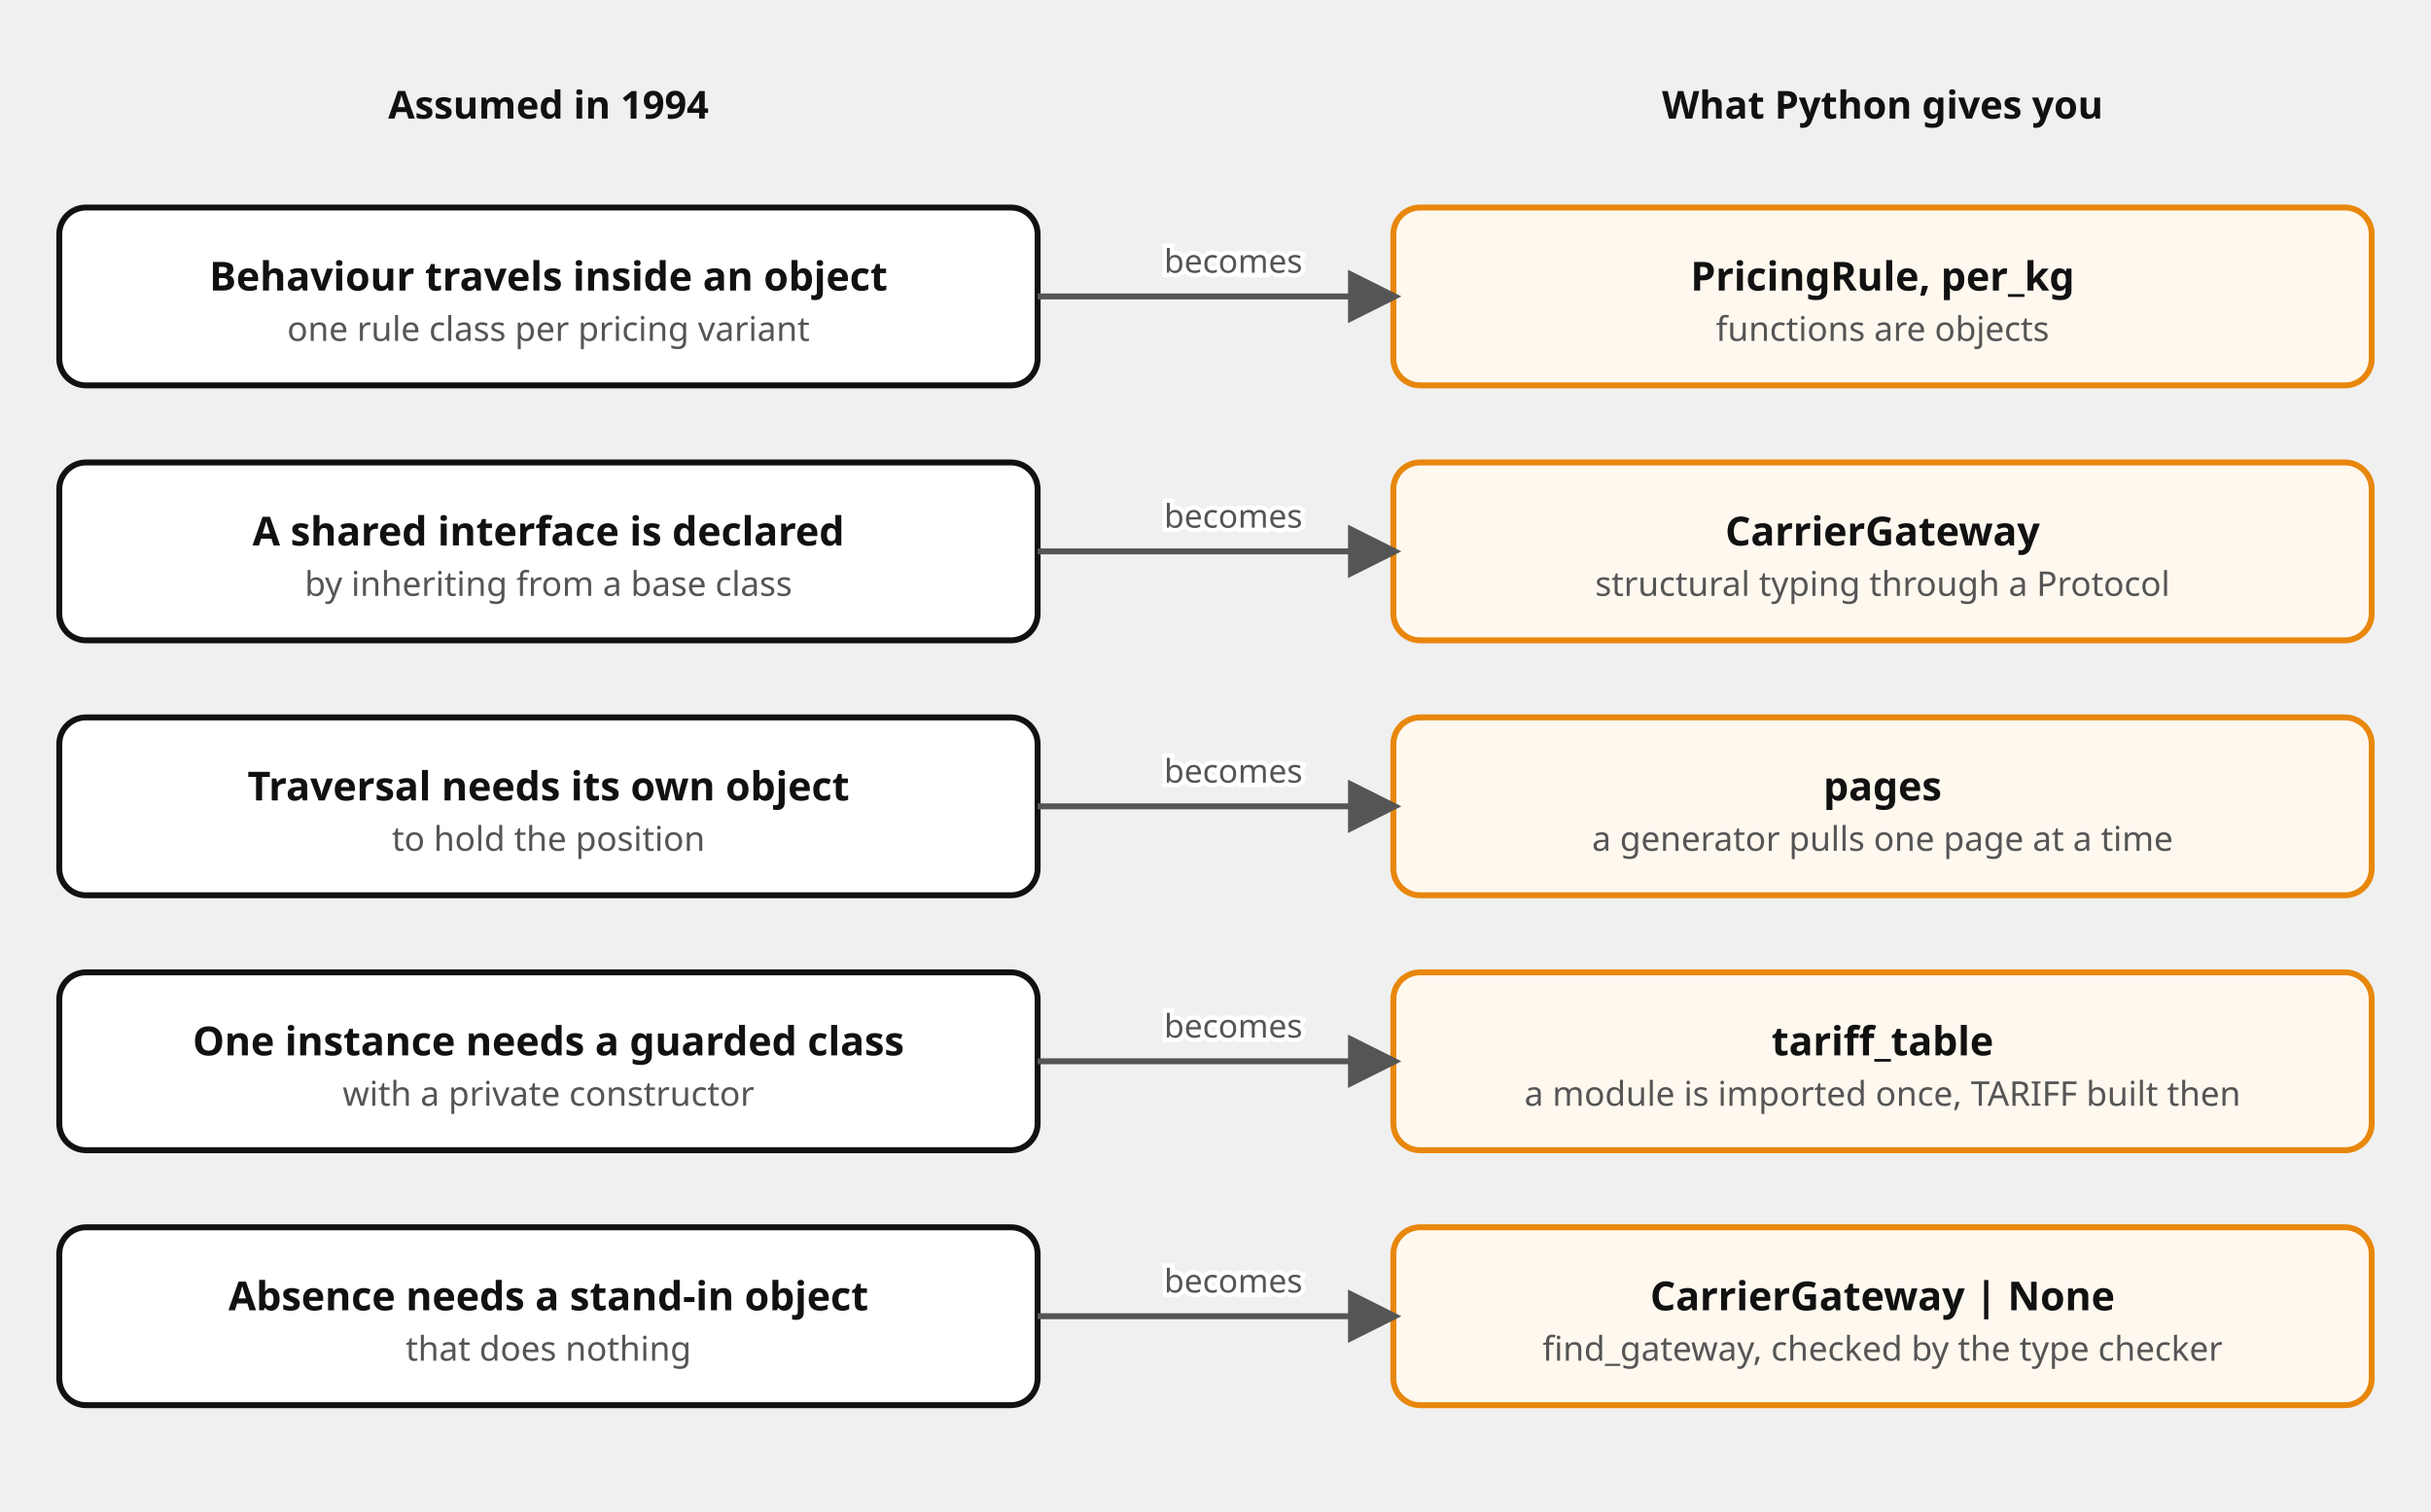
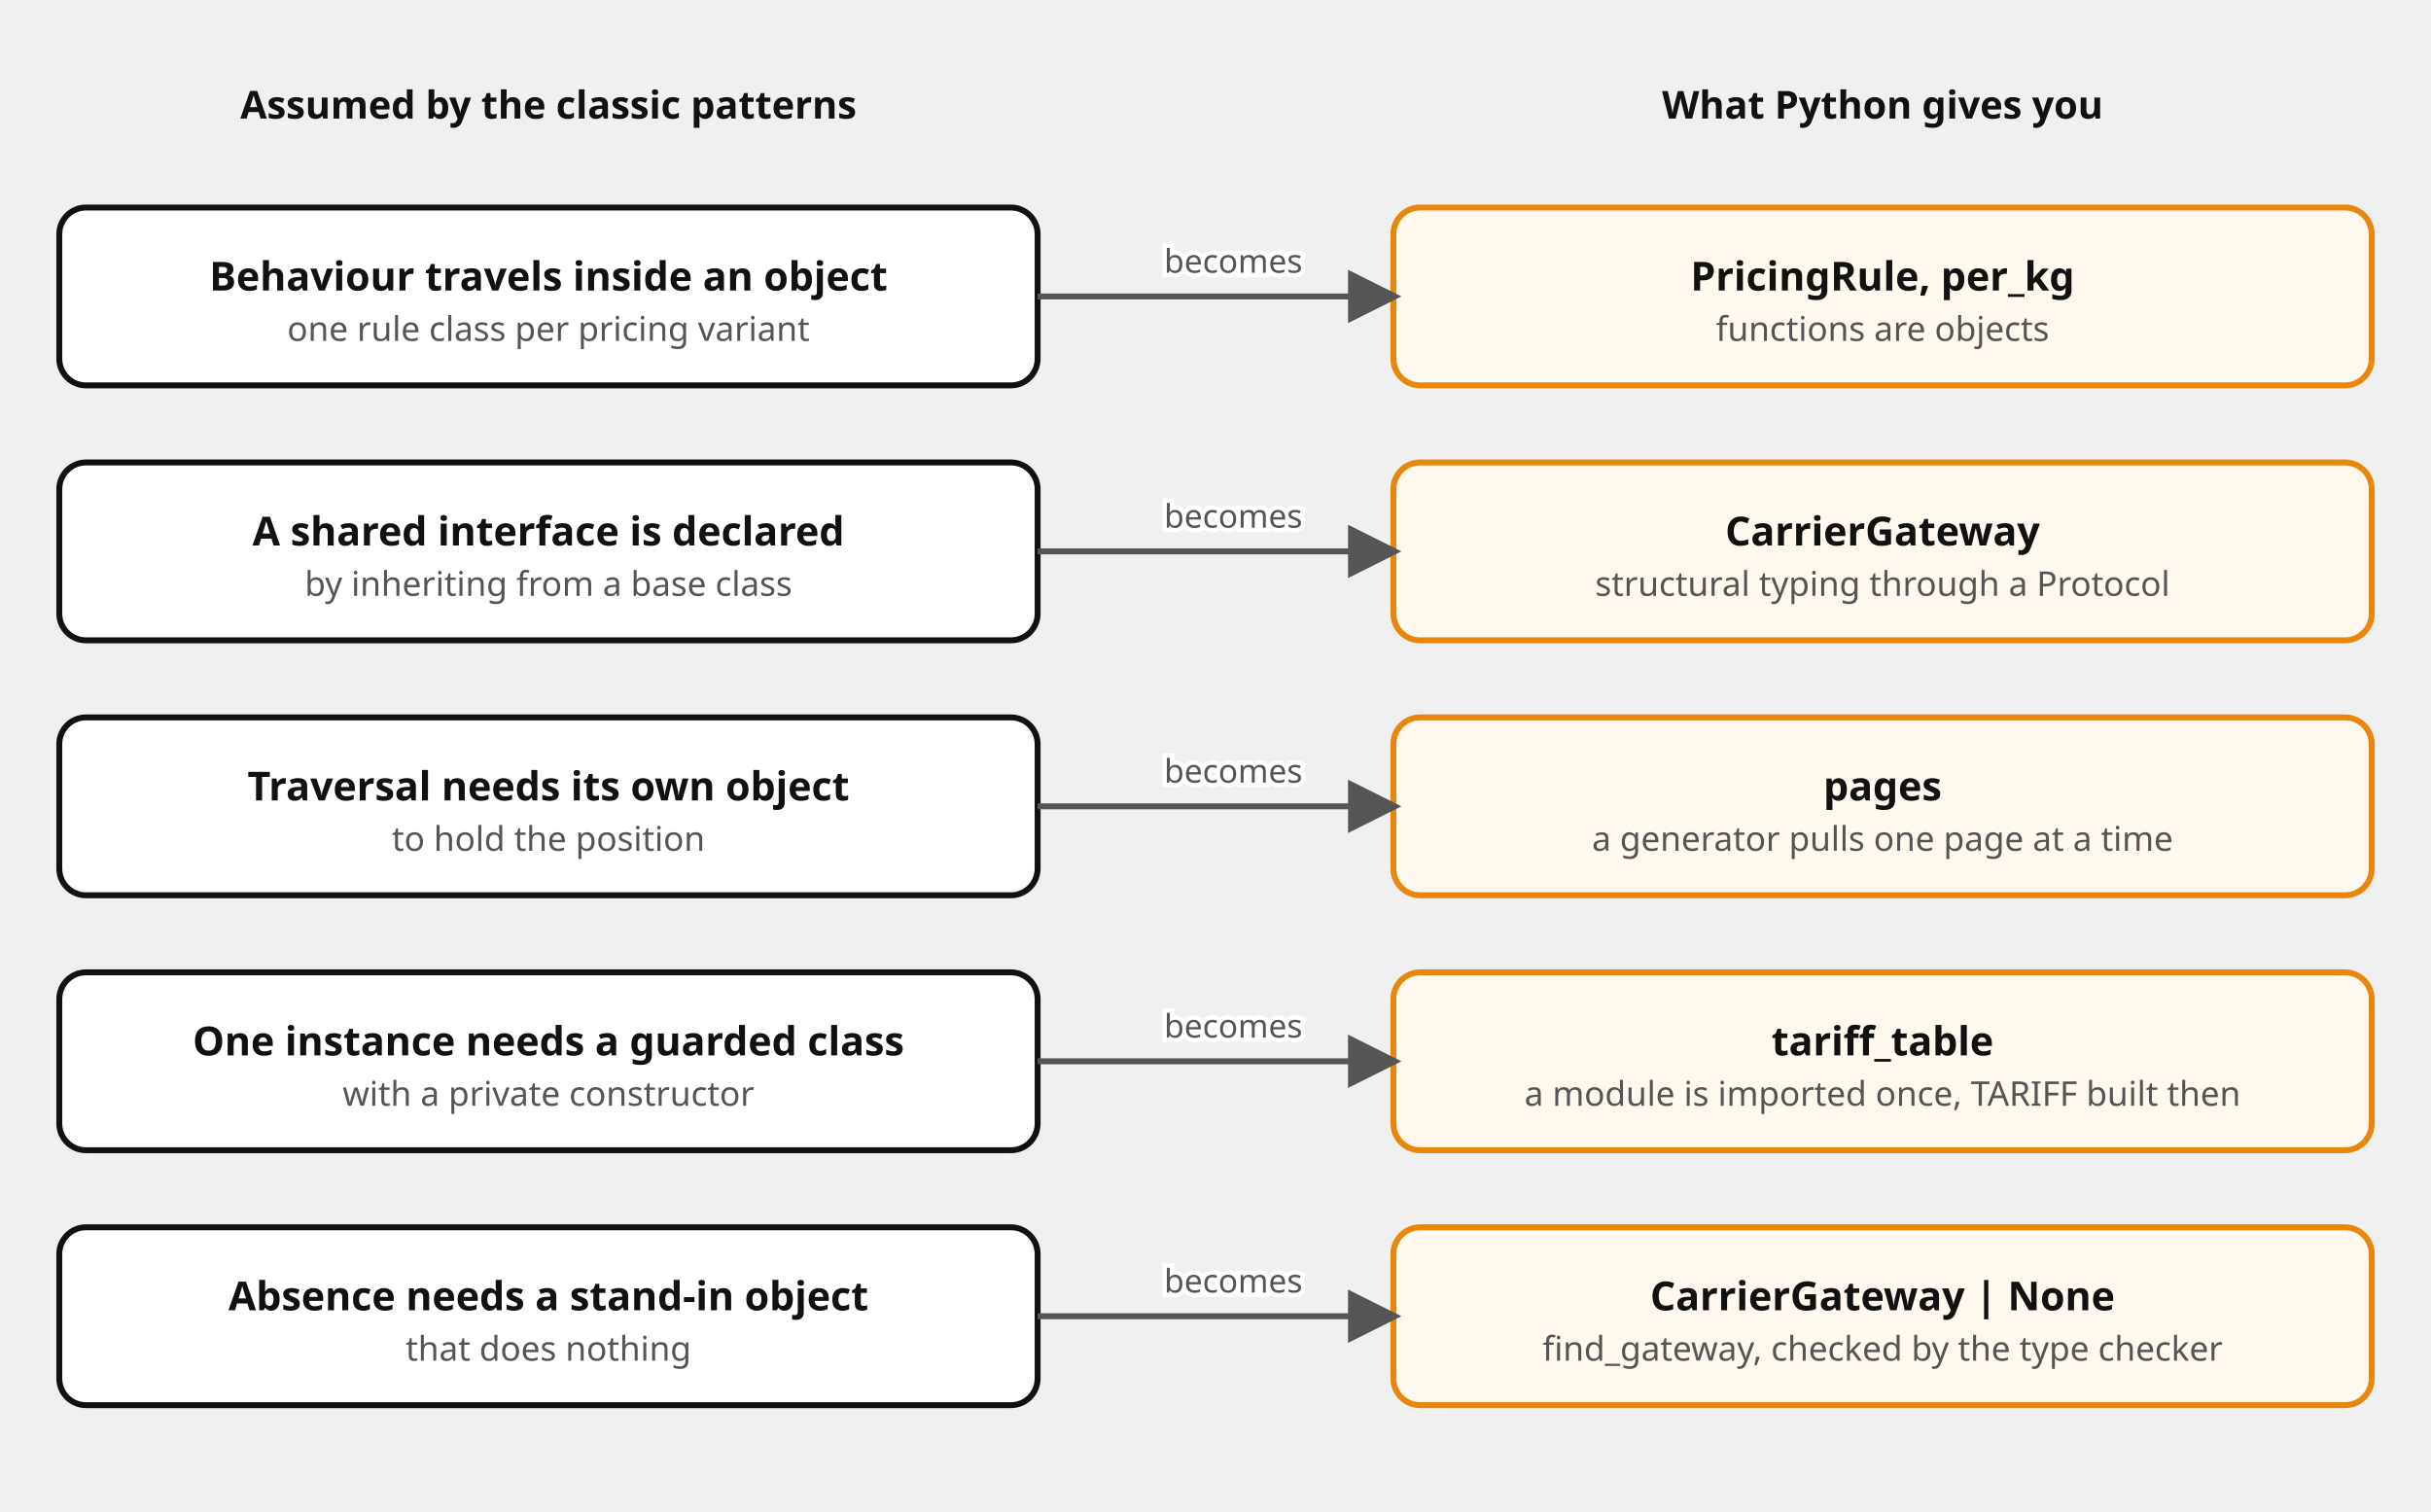
<svg xmlns="http://www.w3.org/2000/svg" viewBox="0 0 820 510" font-family="'Red Hat Text', system-ui, sans-serif" role="img">
  <defs>
    <marker id="a" viewBox="0 0 10 10" refX="8.5" refY="5" markerWidth="9" markerHeight="9" orient="auto-start-reverse">
      <path d="M0,0 L10,5 L0,10 z" fill="#555" />
    </marker>
    <marker id="am" viewBox="0 0 10 10" refX="8.5" refY="5" markerWidth="9" markerHeight="9" orient="auto-start-reverse">
      <path d="M0,0 L10,5 L0,10 z" fill="#b8650a" />
    </marker>
  </defs>
  <rect x="20" y="70" width="330" height="60" rx="9" fill="#ffffff" stroke="#111111" stroke-width="2" />
  <text x="185.0" y="98.0" font-size="13.5" font-weight="700" fill="#111111" text-anchor="middle">Behaviour travels inside an object</text>
  <text x="185.0" y="115.0" font-size="11.5" fill="#555555" text-anchor="middle">one rule class per pricing variant</text>
  <rect x="470" y="70" width="330" height="60" rx="9" fill="#fff8ef" stroke="#e8870c" stroke-width="2" />
  <text x="635.0" y="98.0" font-size="13.5" font-weight="700" fill="#111111" text-anchor="middle">PricingRule, per_kg</text>
  <text x="635.0" y="115.0" font-size="11.5" fill="#555555" text-anchor="middle">functions are objects</text>
  <rect x="20" y="156" width="330" height="60" rx="9" fill="#ffffff" stroke="#111111" stroke-width="2" />
  <text x="185.0" y="184.0" font-size="13.5" font-weight="700" fill="#111111" text-anchor="middle">A shared interface is declared</text>
  <text x="185.0" y="201.0" font-size="11.5" fill="#555555" text-anchor="middle">by inheriting from a base class</text>
  <rect x="470" y="156" width="330" height="60" rx="9" fill="#fff8ef" stroke="#e8870c" stroke-width="2" />
  <text x="635.0" y="184.0" font-size="13.5" font-weight="700" fill="#111111" text-anchor="middle">CarrierGateway</text>
  <text x="635.0" y="201.0" font-size="11.5" fill="#555555" text-anchor="middle">structural typing through a Protocol</text>
  <rect x="20" y="242" width="330" height="60" rx="9" fill="#ffffff" stroke="#111111" stroke-width="2" />
  <text x="185.0" y="270.0" font-size="13.5" font-weight="700" fill="#111111" text-anchor="middle">Traversal needs its own object</text>
  <text x="185.0" y="287.0" font-size="11.5" fill="#555555" text-anchor="middle">to hold the position</text>
  <rect x="470" y="242" width="330" height="60" rx="9" fill="#fff8ef" stroke="#e8870c" stroke-width="2" />
  <text x="635.0" y="270.0" font-size="13.5" font-weight="700" fill="#111111" text-anchor="middle">pages</text>
  <text x="635.0" y="287.0" font-size="11.5" fill="#555555" text-anchor="middle">a generator pulls one page at a time</text>
  <rect x="20" y="328" width="330" height="60" rx="9" fill="#ffffff" stroke="#111111" stroke-width="2" />
  <text x="185.0" y="356.0" font-size="13.5" font-weight="700" fill="#111111" text-anchor="middle">One instance needs a guarded class</text>
  <text x="185.0" y="373.0" font-size="11.5" fill="#555555" text-anchor="middle">with a private constructor</text>
  <rect x="470" y="328" width="330" height="60" rx="9" fill="#fff8ef" stroke="#e8870c" stroke-width="2" />
  <text x="635.0" y="356.0" font-size="13.5" font-weight="700" fill="#111111" text-anchor="middle">tariff_table</text>
  <text x="635.0" y="373.0" font-size="11.5" fill="#555555" text-anchor="middle">a module is imported once, TARIFF built then</text>
  <rect x="20" y="414" width="330" height="60" rx="9" fill="#ffffff" stroke="#111111" stroke-width="2" />
  <text x="185.0" y="442.0" font-size="13.5" font-weight="700" fill="#111111" text-anchor="middle">Absence needs a stand-in object</text>
  <text x="185.0" y="459.0" font-size="11.5" fill="#555555" text-anchor="middle">that does nothing</text>
  <rect x="470" y="414" width="330" height="60" rx="9" fill="#fff8ef" stroke="#e8870c" stroke-width="2" />
  <text x="635.0" y="442.0" font-size="13.5" font-weight="700" fill="#111111" text-anchor="middle">CarrierGateway | None</text>
  <text x="635.0" y="459.0" font-size="11.5" fill="#555555" text-anchor="middle">find_gateway, checked by the type checker</text>
  <path d="M350,100.0 L470,100.0" fill="none" stroke="#555" stroke-width="2" marker-end="url(#a)" />
  <text x="416.0" y="92.0" font-size="11" fill="#ffffff" stroke="#ffffff" stroke-width="3" paint-order="stroke" text-anchor="middle">becomes</text>
  <text x="416.0" y="92.0" font-size="11" fill="#555" text-anchor="middle">becomes</text>
  <path d="M350,186.0 L470,186.0" fill="none" stroke="#555" stroke-width="2" marker-end="url(#a)" />
  <text x="416.0" y="178.0" font-size="11" fill="#ffffff" stroke="#ffffff" stroke-width="3" paint-order="stroke" text-anchor="middle">becomes</text>
  <text x="416.0" y="178.0" font-size="11" fill="#555" text-anchor="middle">becomes</text>
  <path d="M350,272.0 L470,272.0" fill="none" stroke="#555" stroke-width="2" marker-end="url(#a)" />
  <text x="416.0" y="264.0" font-size="11" fill="#ffffff" stroke="#ffffff" stroke-width="3" paint-order="stroke" text-anchor="middle">becomes</text>
  <text x="416.0" y="264.0" font-size="11" fill="#555" text-anchor="middle">becomes</text>
  <path d="M350,358.0 L470,358.0" fill="none" stroke="#555" stroke-width="2" marker-end="url(#a)" />
  <text x="416.0" y="350.0" font-size="11" fill="#ffffff" stroke="#ffffff" stroke-width="3" paint-order="stroke" text-anchor="middle">becomes</text>
  <text x="416.0" y="350.0" font-size="11" fill="#555" text-anchor="middle">becomes</text>
  <path d="M350,444.0 L470,444.0" fill="none" stroke="#555" stroke-width="2" marker-end="url(#a)" />
  <text x="416.0" y="436.0" font-size="11" fill="#ffffff" stroke="#ffffff" stroke-width="3" paint-order="stroke" text-anchor="middle">becomes</text>
  <text x="416.0" y="436.0" font-size="11" fill="#555" text-anchor="middle">becomes</text>
-   <text x="185" y="40" font-size="13" fill="#111111" text-anchor="middle" font-weight="700">Assumed in 1994</text>
+   <text x="185" y="40" font-size="13" fill="#111111" text-anchor="middle" font-weight="700">Assumed by the classic patterns</text>
  <text x="635" y="40" font-size="13" fill="#111111" text-anchor="middle" font-weight="700">What Python gives you</text>
</svg>
